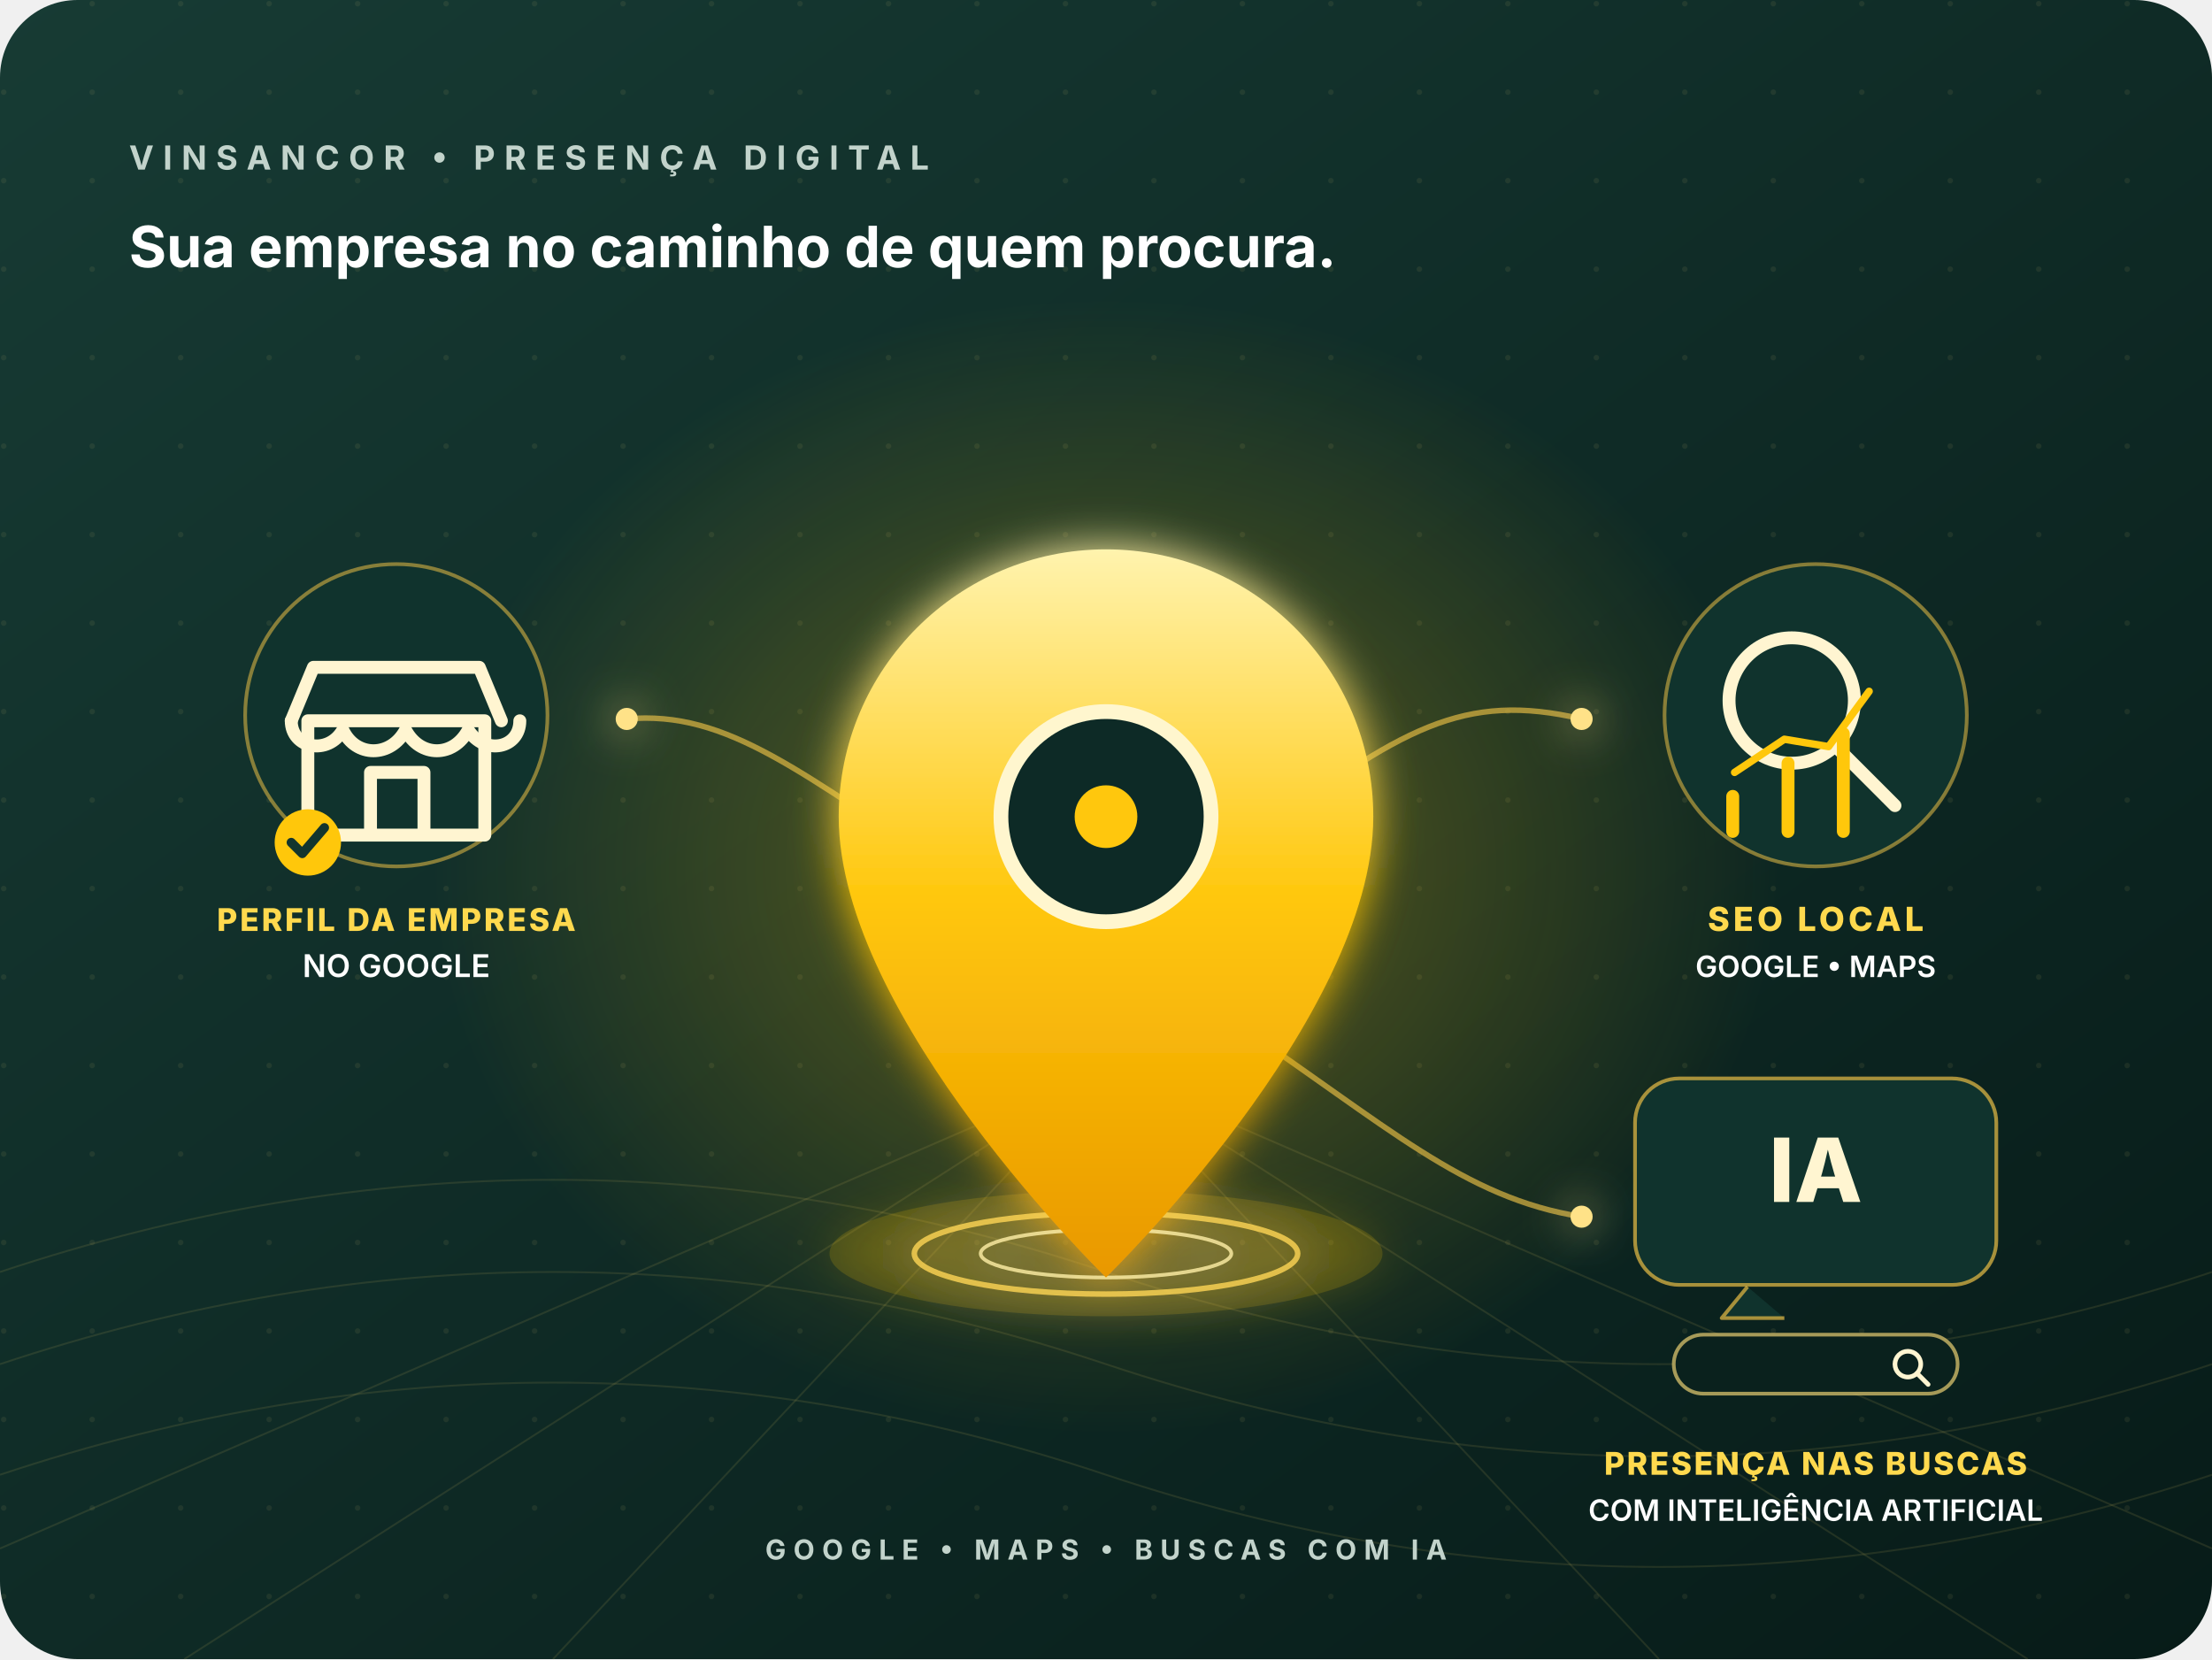
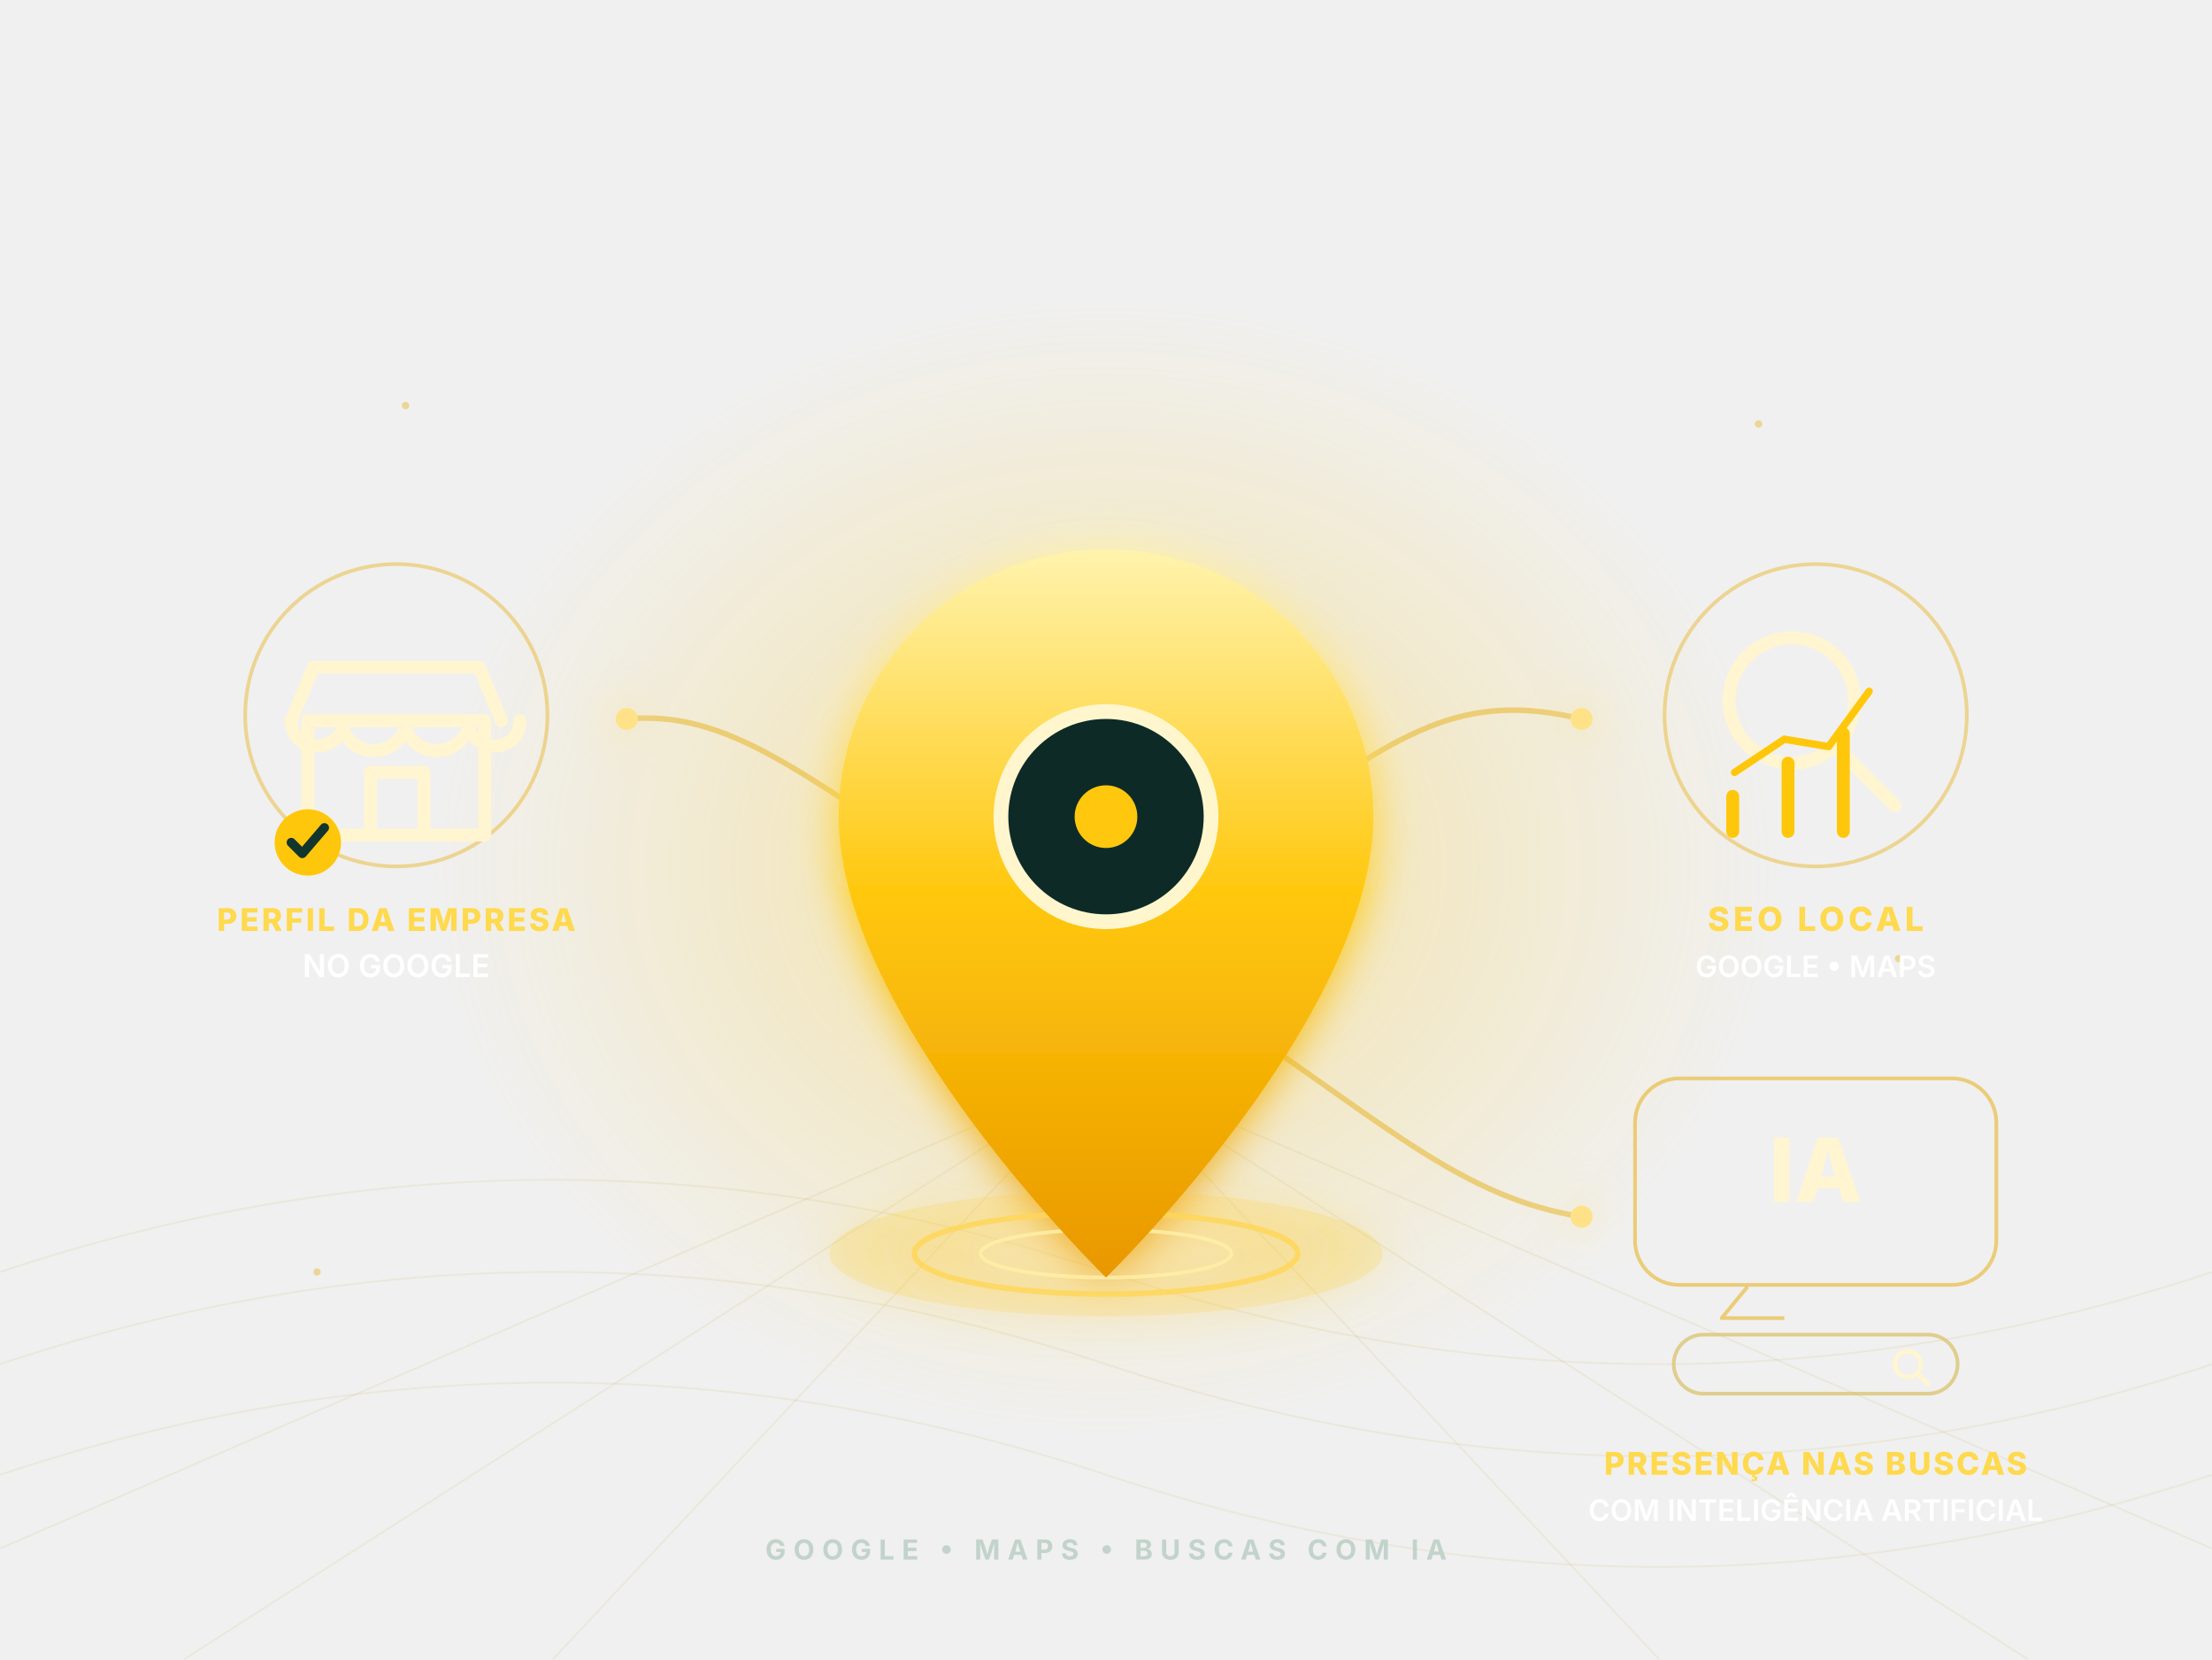
<svg xmlns="http://www.w3.org/2000/svg" viewBox="0 0 1200 900" role="img" aria-labelledby="title desc">
  <defs>
-     <linearGradient id="bg" x1="0" y1="0" x2="1" y2="1">
-       <stop offset="0" stop-color="#173b34" />
-       <stop offset="1" stop-color="#071b18" />
-     </linearGradient>
    <linearGradient id="gold" x1="0" y1="0" x2="0" y2="1">
      <stop offset="0" stop-color="#fff3ad" />
      <stop offset=".48" stop-color="#ffc70b" />
      <stop offset="1" stop-color="#e99800" />
    </linearGradient>
    <radialGradient id="glow">
      <stop offset="0" stop-color="#ffc70b" stop-opacity=".34" />
      <stop offset="1" stop-color="#ffc70b" stop-opacity="0" />
    </radialGradient>
    <filter id="softGlow" x="-100%" y="-100%" width="300%" height="300%">
      <feGaussianBlur stdDeviation="12" result="blur" />
      <feMerge>
        <feMergeNode in="blur" />
        <feMergeNode in="SourceGraphic" />
      </feMerge>
    </filter>
-     <pattern id="dots" width="48" height="48" patternUnits="userSpaceOnUse">
-       <circle cx="2" cy="2" r="1.5" fill="#d8c477" opacity=".16" />
-     </pattern>
  </defs>
-   <rect width="1200" height="900" rx="42" fill="url(#bg)" />
-   <rect width="1200" height="900" rx="42" fill="url(#dots)" opacity=".55" />
  <ellipse cx="600" cy="470" rx="370" ry="310" fill="url(#glow)" />
+   <g fill="#e8bd45" opacity=".52">
+     <circle cx="220" cy="220" r="2" />
+     <circle cx="954" cy="230" r="2" />
+     <circle cx="1030" cy="520" r="2" />
+     <circle cx="172" cy="690" r="2" />
+   </g>
  <g fill="none" stroke="#c7ae58" stroke-opacity=".14">
    <path d="M0 690 Q300 590 600 690 T1200 690" />
    <path d="M0 740 Q300 640 600 740 T1200 740" />
    <path d="M0 800 Q300 700 600 800 T1200 800" />
    <path d="M100 900 600 580 1100 900M300 900 600 580 900 900M0 840 600 580 1200 840" />
  </g>
-   <text x="70" y="92" fill="#c2d3cb" font-family="Inter,Arial,sans-serif" font-size="18" font-weight="700" letter-spacing="5">VINSANCOR  •  PRESENÇA DIGITAL</text>
-   <text x="70" y="145" fill="#fff" font-family="Inter,Arial,sans-serif" font-size="31" font-weight="700">Sua empresa no caminho de quem procura.</text>
  <g fill="none" stroke="#e8bd45" stroke-width="3" stroke-opacity=".66">
    <path d="M520 475 C435 420 395 385 340 390" />
    <path d="M680 455 C760 395 794 375 858 390" />
    <path d="M670 555 C752 610 794 650 858 660" />
  </g>
  <g fill="#ffe288" filter="url(#softGlow)">
    <circle cx="340" cy="390" r="6" />
    <circle cx="858" cy="390" r="6" />
    <circle cx="858" cy="660" r="6" />
  </g>
  <g transform="translate(90 300)">
-     <circle cx="125" cy="88" r="82" fill="#10332d" stroke="#e8bd45" stroke-opacity=".55" stroke-width="2" />
+     <circle cx="125" cy="88" r="82" fill="none" stroke="#e8bd45" stroke-opacity=".55" stroke-width="2" />
    <g fill="none" stroke="#fff5d1" stroke-width="7" stroke-linecap="round" stroke-linejoin="round">
      <path d="M77 91h96v62H77z" />
      <path d="M68 91 80 62h90l12 29" />
      <path d="M68 91c0 15 20 19 28 5 7 15 26 15 34 0 8 15 26 15 34 0 9 14 28 10 28-5" />
      <path d="M111 153v-34h29v34" />
    </g>
    <circle cx="77" cy="157" r="18" fill="#ffc70b" />
    <path d="m68 157 6 6 12-14" fill="none" stroke="#12352e" stroke-width="5" stroke-linecap="round" stroke-linejoin="round" />
    <text x="125" y="205" text-anchor="middle" fill="#ffd94e" font-family="Inter,Arial,sans-serif" font-size="17" font-weight="800" letter-spacing="1.4">PERFIL DA EMPRESA</text>
    <text x="125" y="230" text-anchor="middle" fill="#fff" font-family="Inter,Arial,sans-serif" font-size="17" font-weight="600">NO GOOGLE</text>
  </g>
  <g filter="url(#softGlow)">
    <ellipse cx="600" cy="680" rx="150" ry="34" fill="#ffc70b" opacity=".16" />
    <ellipse cx="600" cy="680" rx="104" ry="22" fill="none" stroke="#ffd756" stroke-width="3" opacity=".8" />
    <ellipse cx="600" cy="680" rx="68" ry="13" fill="none" stroke="#fff0a7" stroke-width="2" opacity=".8" />
    <path d="M600 298c-80 0-145 65-145 145 0 109 145 250 145 250s145-141 145-250c0-80-65-145-145-145Z" fill="url(#gold)" />
    <circle cx="600" cy="443" r="57" fill="#102c27" stroke="#fff6ce" stroke-width="8" />
    <circle cx="600" cy="443" r="17" fill="#ffc70b" />
  </g>
  <g transform="translate(865 300)">
-     <circle cx="120" cy="88" r="82" fill="#10332d" stroke="#e8bd45" stroke-opacity=".55" stroke-width="2" />
+     <circle cx="120" cy="88" r="82" fill="none" stroke="#e8bd45" stroke-opacity=".55" stroke-width="2" />
    <g fill="none" stroke="#fff5d1" stroke-width="7" stroke-linecap="round" stroke-linejoin="round">
      <circle cx="107" cy="80" r="34" />
      <path d="m132 106 31 31" />
      <path d="M75 151v-19m30 19v-37m30 37v-53" stroke="#ffc70b" />
      <path d="m76 119 27-18 24 4 22-30" stroke="#ffc70b" stroke-width="4" />
    </g>
    <text x="120" y="205" text-anchor="middle" fill="#ffd94e" font-family="Inter,Arial,sans-serif" font-size="18" font-weight="800" letter-spacing="2">SEO LOCAL</text>
    <text x="120" y="230" text-anchor="middle" fill="#fff" font-family="Inter,Arial,sans-serif" font-size="16" font-weight="600">GOOGLE • MAPS</text>
  </g>
  <g transform="translate(865 585)">
-     <rect x="22" y="0" width="196" height="112" rx="24" fill="#10332d" stroke="#e8bd45" stroke-opacity=".7" stroke-width="2" />
+     <rect x="22" y="0" width="196" height="112" rx="24" fill="none" stroke="#e8bd45" stroke-opacity=".7" stroke-width="2" />
    <text x="120" y="67" text-anchor="middle" fill="#fff5d1" font-family="Inter,Arial,sans-serif" font-size="48" font-weight="800">IA</text>
-     <path d="M83 113 69 130h34" fill="#10332d" stroke="#e8bd45" stroke-opacity=".7" stroke-width="2" stroke-linejoin="round" />
-     <rect x="43" y="139" width="154" height="32" rx="16" fill="#0a211d" stroke="#d9c36c" stroke-opacity=".75" stroke-width="2" />
+     <path d="M83 113 69 130h34" fill="none" stroke="#e8bd45" stroke-opacity=".7" stroke-width="2" stroke-linejoin="round" />
+     <rect x="43" y="139" width="154" height="32" rx="16" fill="none" stroke="#d9c36c" stroke-opacity=".75" stroke-width="2" />
    <circle cx="170" cy="155" r="7" fill="none" stroke="#fff5d1" stroke-width="2.5" />
    <path d="m175 160 6 6" stroke="#fff5d1" stroke-width="2.5" stroke-linecap="round" />
    <text x="120" y="215" text-anchor="middle" fill="#ffd94e" font-family="Inter,Arial,sans-serif" font-size="17" font-weight="800" letter-spacing="1.2">PRESENÇA NAS BUSCAS</text>
    <text x="120" y="240" text-anchor="middle" fill="#fff" font-family="Inter,Arial,sans-serif" font-size="16" font-weight="600">COM INTELIGÊNCIA ARTIFICIAL</text>
  </g>
  <text x="600" y="846" text-anchor="middle" fill="#c2d3cb" font-family="Inter,Arial,sans-serif" font-size="15" font-weight="700" letter-spacing="4">GOOGLE  •  MAPS  •  BUSCAS COM IA</text>
</svg>
